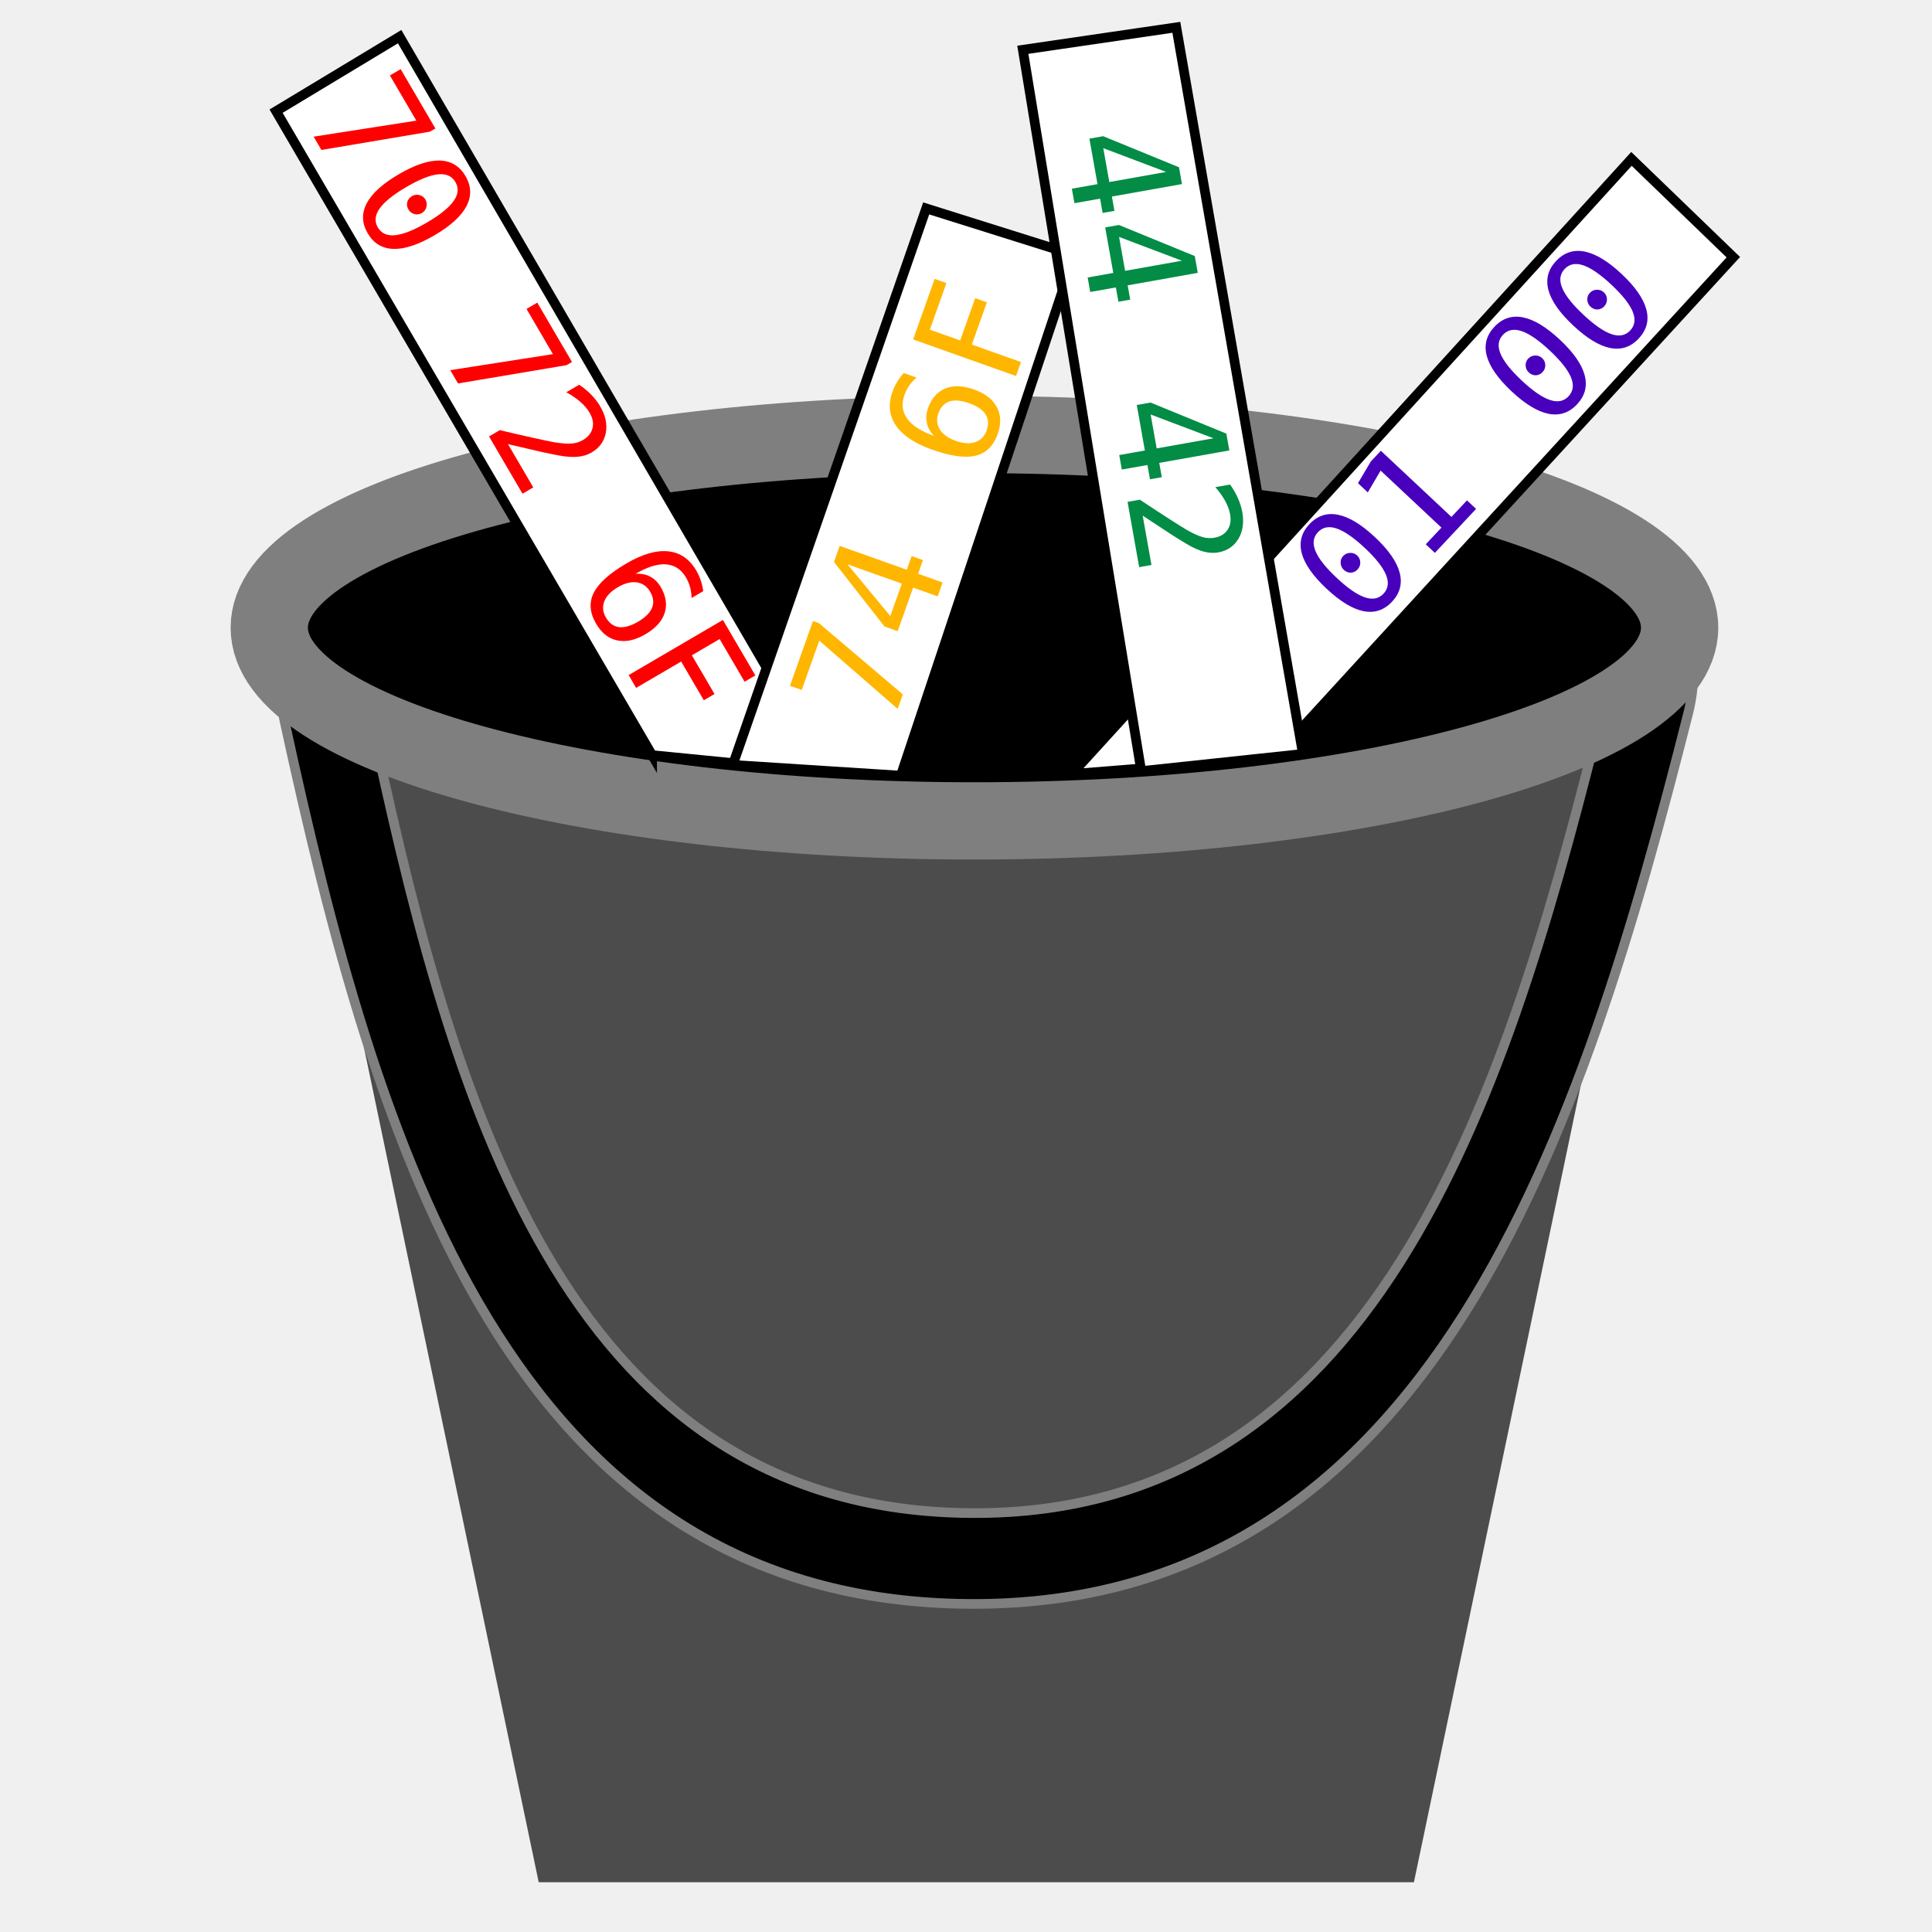
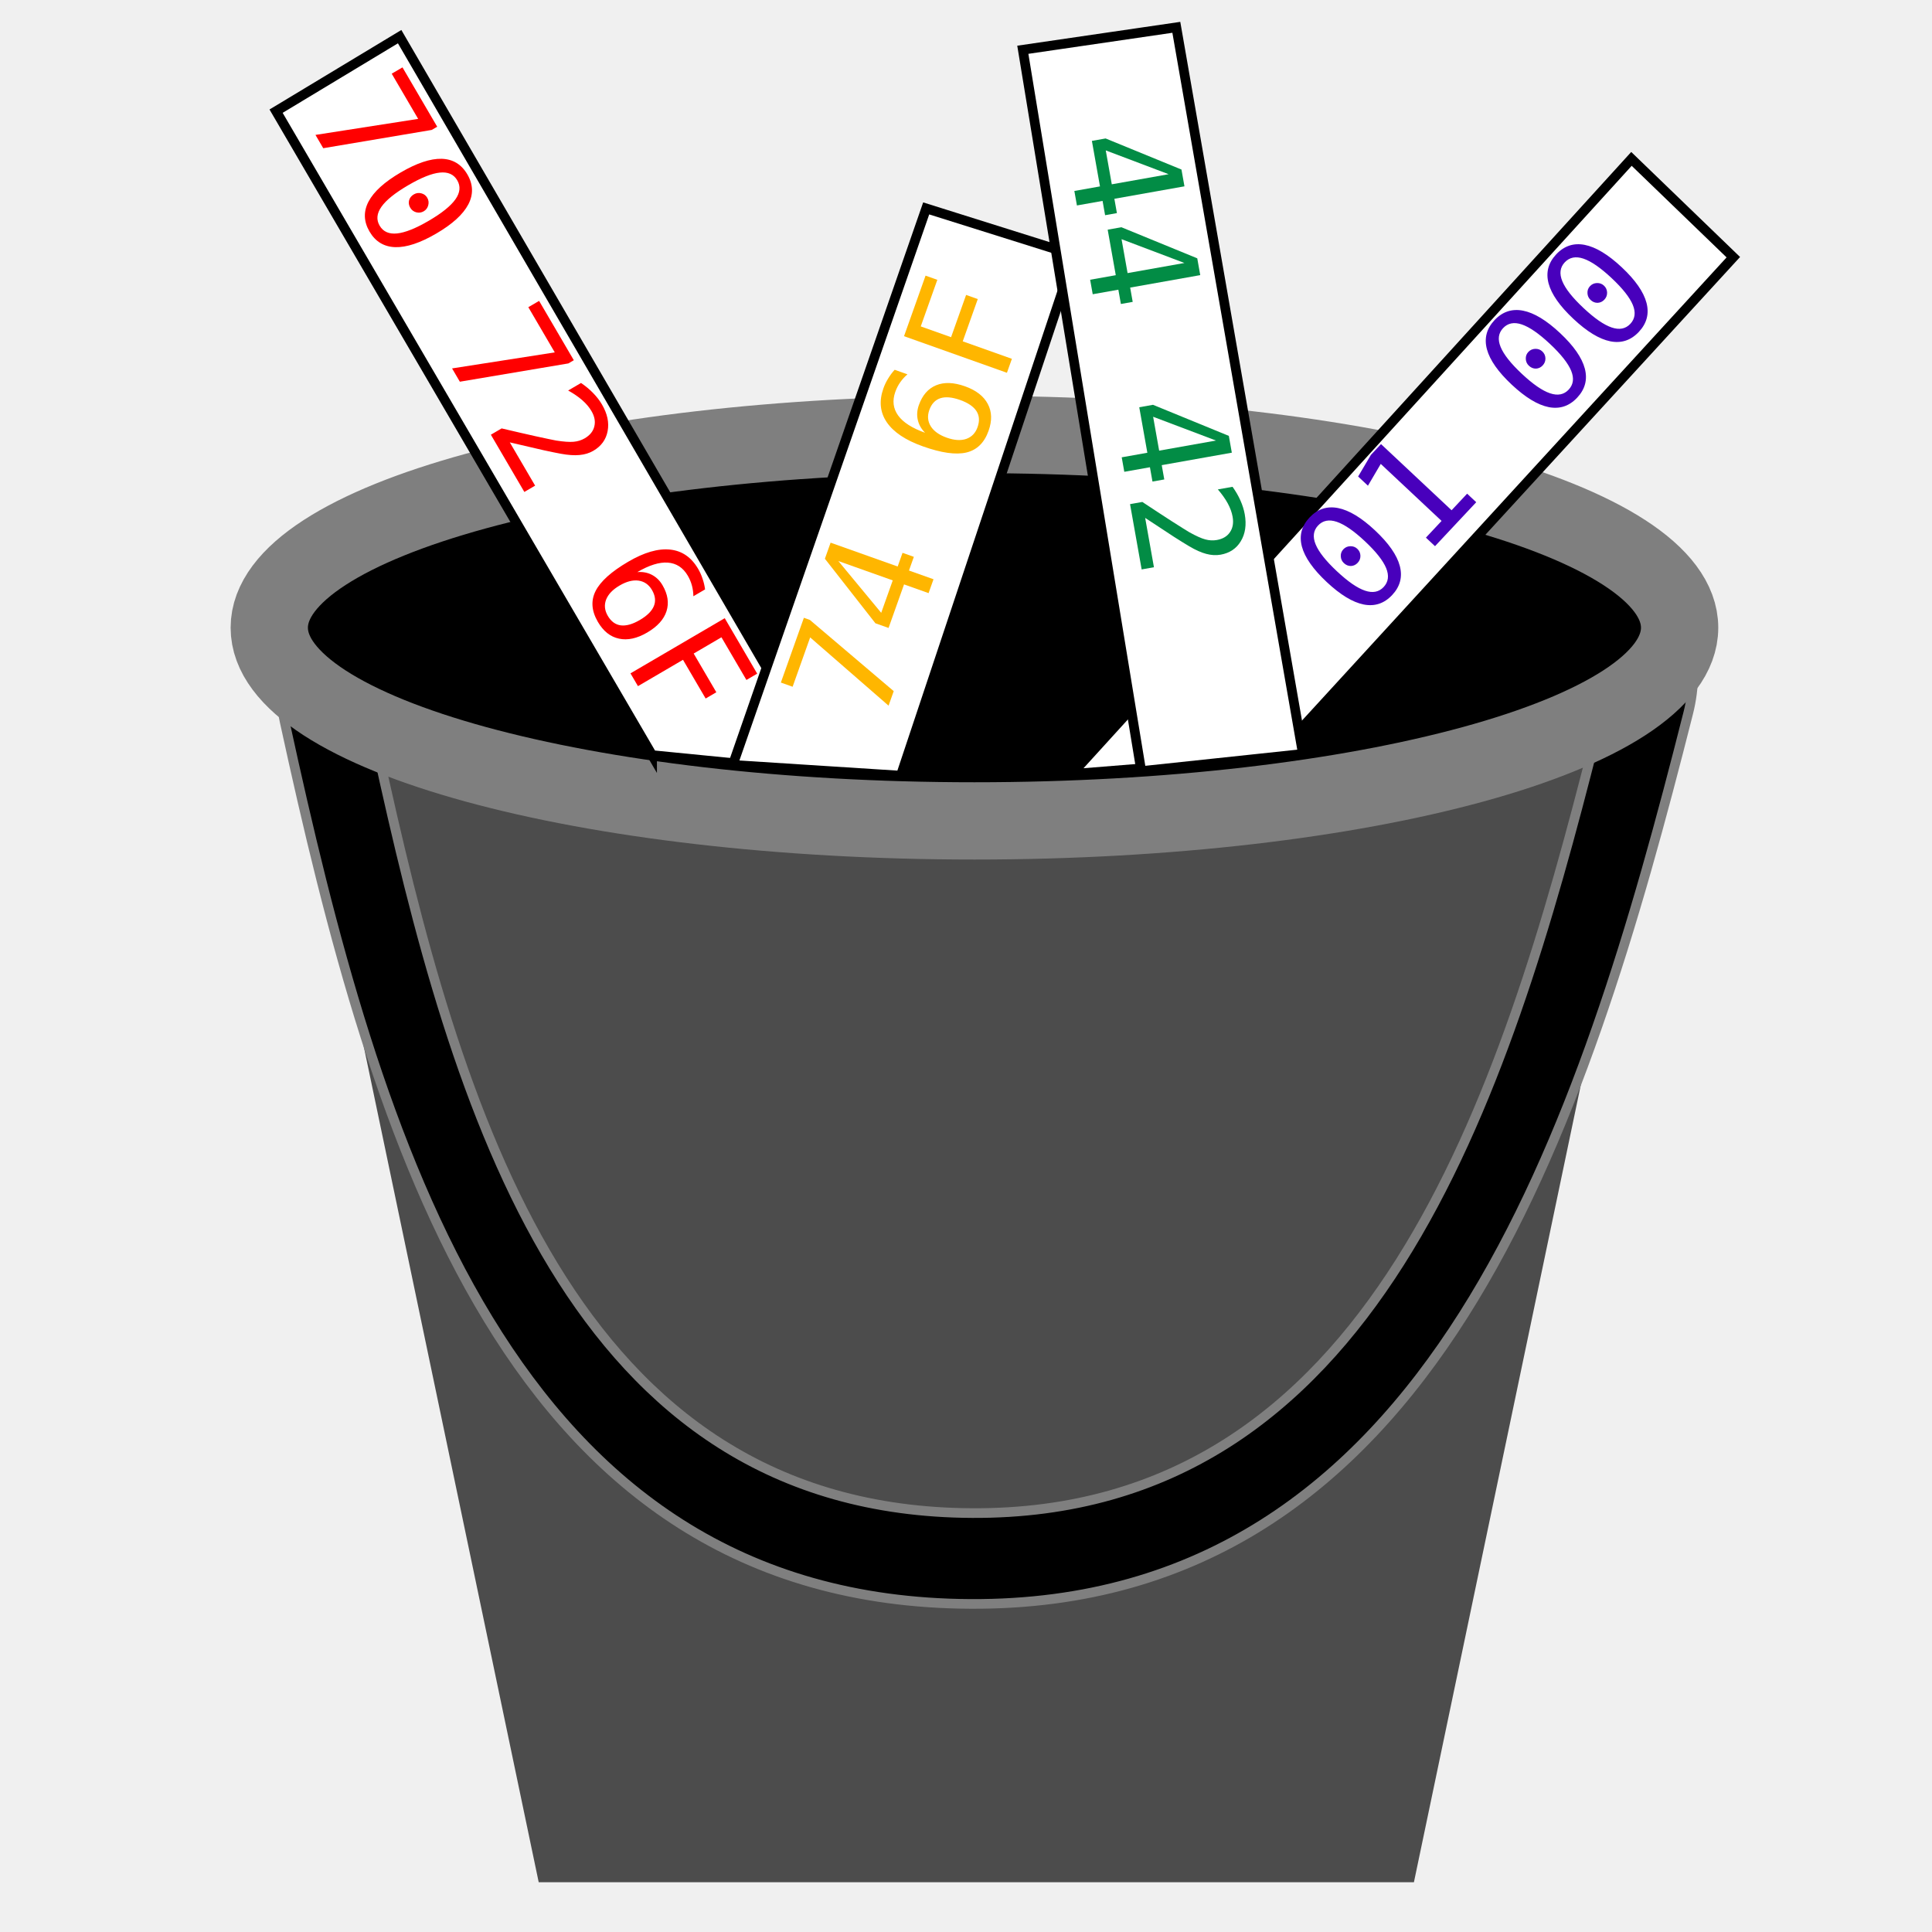
<svg xmlns="http://www.w3.org/2000/svg" width="200" height="200">
  <g class="layer">
    <path d="m28.588,194.848l27.18,-129.845l90.601,0l27.18,129.845l-144.961,0l-0,0z" fill="#4c4c4c" stroke="#000000" stroke-dasharray="null" stroke-linecap="null" stroke-linejoin="null" stroke-width="0" transform="rotate(-180 101.068 129.926)" />
    <path d="m29.481,74.764c9.434,43.396 23.113,91.038 70.991,91.274c47.877,0.236 63.443,-49.292 74.292,-92.217c10.849,-42.925 -154.717,-42.453 -145.283,0.943z" fill="#000000" stroke="#7f7f7f" stroke-dasharray="null" stroke-linecap="null" stroke-linejoin="null" />
    <path d="m39.038,77.436c8.186,37.655 20.055,78.994 61.599,79.198c41.543,0.205 55.05,-42.771 64.464,-80.017c9.414,-37.246 -134.248,-36.836 -126.062,0.819z" fill="#4c4c4c" stroke="#7f7f7f" stroke-dasharray="null" stroke-linecap="null" stroke-linejoin="null" />
    <ellipse cx="100.874" cy="64.979" fill="#000000" rx="73" ry="20" stroke="#7f7f7f" stroke-width="8" />
    <polygon fill="#000000" />
    <path d="m67.506,78.169l-38.926,-66.661l12.791,-7.713l44.296,76.163l-18.161,-1.79z" fill="#ffffff" stroke="#000000" stroke-dasharray="null" stroke-linecap="null" stroke-linejoin="null" />
    <path d="m75.856,79.182l20.023,-57.608l15.351,4.825l-17.982,53.898l-17.392,-1.115z" fill="#ffffff" stroke="#000000" stroke-dasharray="null" stroke-linecap="null" stroke-linejoin="null" />
    <path d="m110.944,80.126l57.944,-63.678l10.545,10.177l-47.502,51.813l-20.987,1.689z" fill="#ffffff" stroke="#000000" stroke-dasharray="null" stroke-linecap="null" stroke-linejoin="null" stroke-width="null" />
    <path d="m118.144,79.823l-12.262,-74.671l15.891,-2.324l13.103,75.218l-16.733,1.778z" fill="#ffffff" stroke="#000000" stroke-dasharray="null" stroke-linecap="null" stroke-linejoin="null" stroke-width="null" />
-     <text fill="#ff0000" font-family="Monospace" font-size="24" stroke="#000000" stroke-dasharray="null" stroke-linecap="null" stroke-linejoin="null" stroke-width="0" text-anchor="middle" transform="rotate(59.67 54.5043 41.4659) matrix(0.646053 0 0 0.646053 40.3283 27.701)" x="22.093" xml:space="preserve" y="29.395">70 72 6F</text>
-     <text fill="#ffb600" font-family="Monospace" font-size="24" stroke="#000000" stroke-dasharray="null" stroke-linecap="null" stroke-linejoin="null" stroke-width="0" text-anchor="middle" transform="rotate(-70.424 95.0137 51.8947) matrix(0.646053 0 0 0.646053 40.3283 27.701)" x="84.425" xml:space="preserve" y="45.548">74 6F</text>
-     <text fill="#028c45" font-family="Monospace" font-size="24" stroke="#000000" stroke-dasharray="null" stroke-linecap="null" stroke-linejoin="null" stroke-width="0" text-anchor="middle" transform="rotate(79.9163 119.509 36.717) matrix(0.646053 0 0 0.646053 40.3283 27.701)" x="121.574" xml:space="preserve" y="22.33">44 42</text>
-     <text fill="#4800bc" font-family="Monospace" font-size="24" stroke="#000000" stroke-dasharray="null" stroke-linecap="null" stroke-linejoin="null" stroke-width="0" text-anchor="middle" transform="rotate(-46.8524 152.925 44.8873) matrix(0.646053 0 0 0.646053 40.3283 27.701)" x="174.201" xml:space="preserve" y="34.713">01 00</text>
+     <text fill="#ff0000" font-family="Monospace" font-size="24" stroke="#000000" stroke-dasharray="null" stroke-linecap="null" stroke-linejoin="null" stroke-width="0" text-anchor="middle" transform="rotate(59.67 54.5043 41.4659) matrix(0.646053 0 0 0.646053 40.3283 27.701)" x="22" xml:space="preserve" y="29">70 72 6F</text>
+     <text fill="#ffb600" font-family="Monospace" font-size="24" stroke="#000000" stroke-dasharray="null" stroke-linecap="null" stroke-linejoin="null" stroke-width="0" text-anchor="middle" transform="rotate(-70.424 95.0137 51.8947) matrix(0.646053 0 0 0.646053 40.3283 27.701)" x="84.425" xml:space="preserve" y="44">74 6F</text>
+     <text fill="#028c45" font-family="Monospace" font-size="24" stroke="#000000" stroke-dasharray="null" stroke-linecap="null" stroke-linejoin="null" stroke-width="0" text-anchor="middle" transform="rotate(79.9163 119.509 36.717) matrix(0.646053 0 0 0.646053 40.3283 27.701)" x="122" xml:space="preserve" y="22">44 42</text>
+     <text fill="#4800bc" font-family="Monospace" font-size="24" stroke="#000000" stroke-dasharray="null" stroke-linecap="null" stroke-linejoin="null" stroke-width="0" text-anchor="middle" transform="rotate(-46.8524 152.925 44.8873) matrix(0.646053 0 0 0.646053 40.3283 27.701)" x="175" xml:space="preserve" y="34">01 00</text>
  </g>
</svg>
